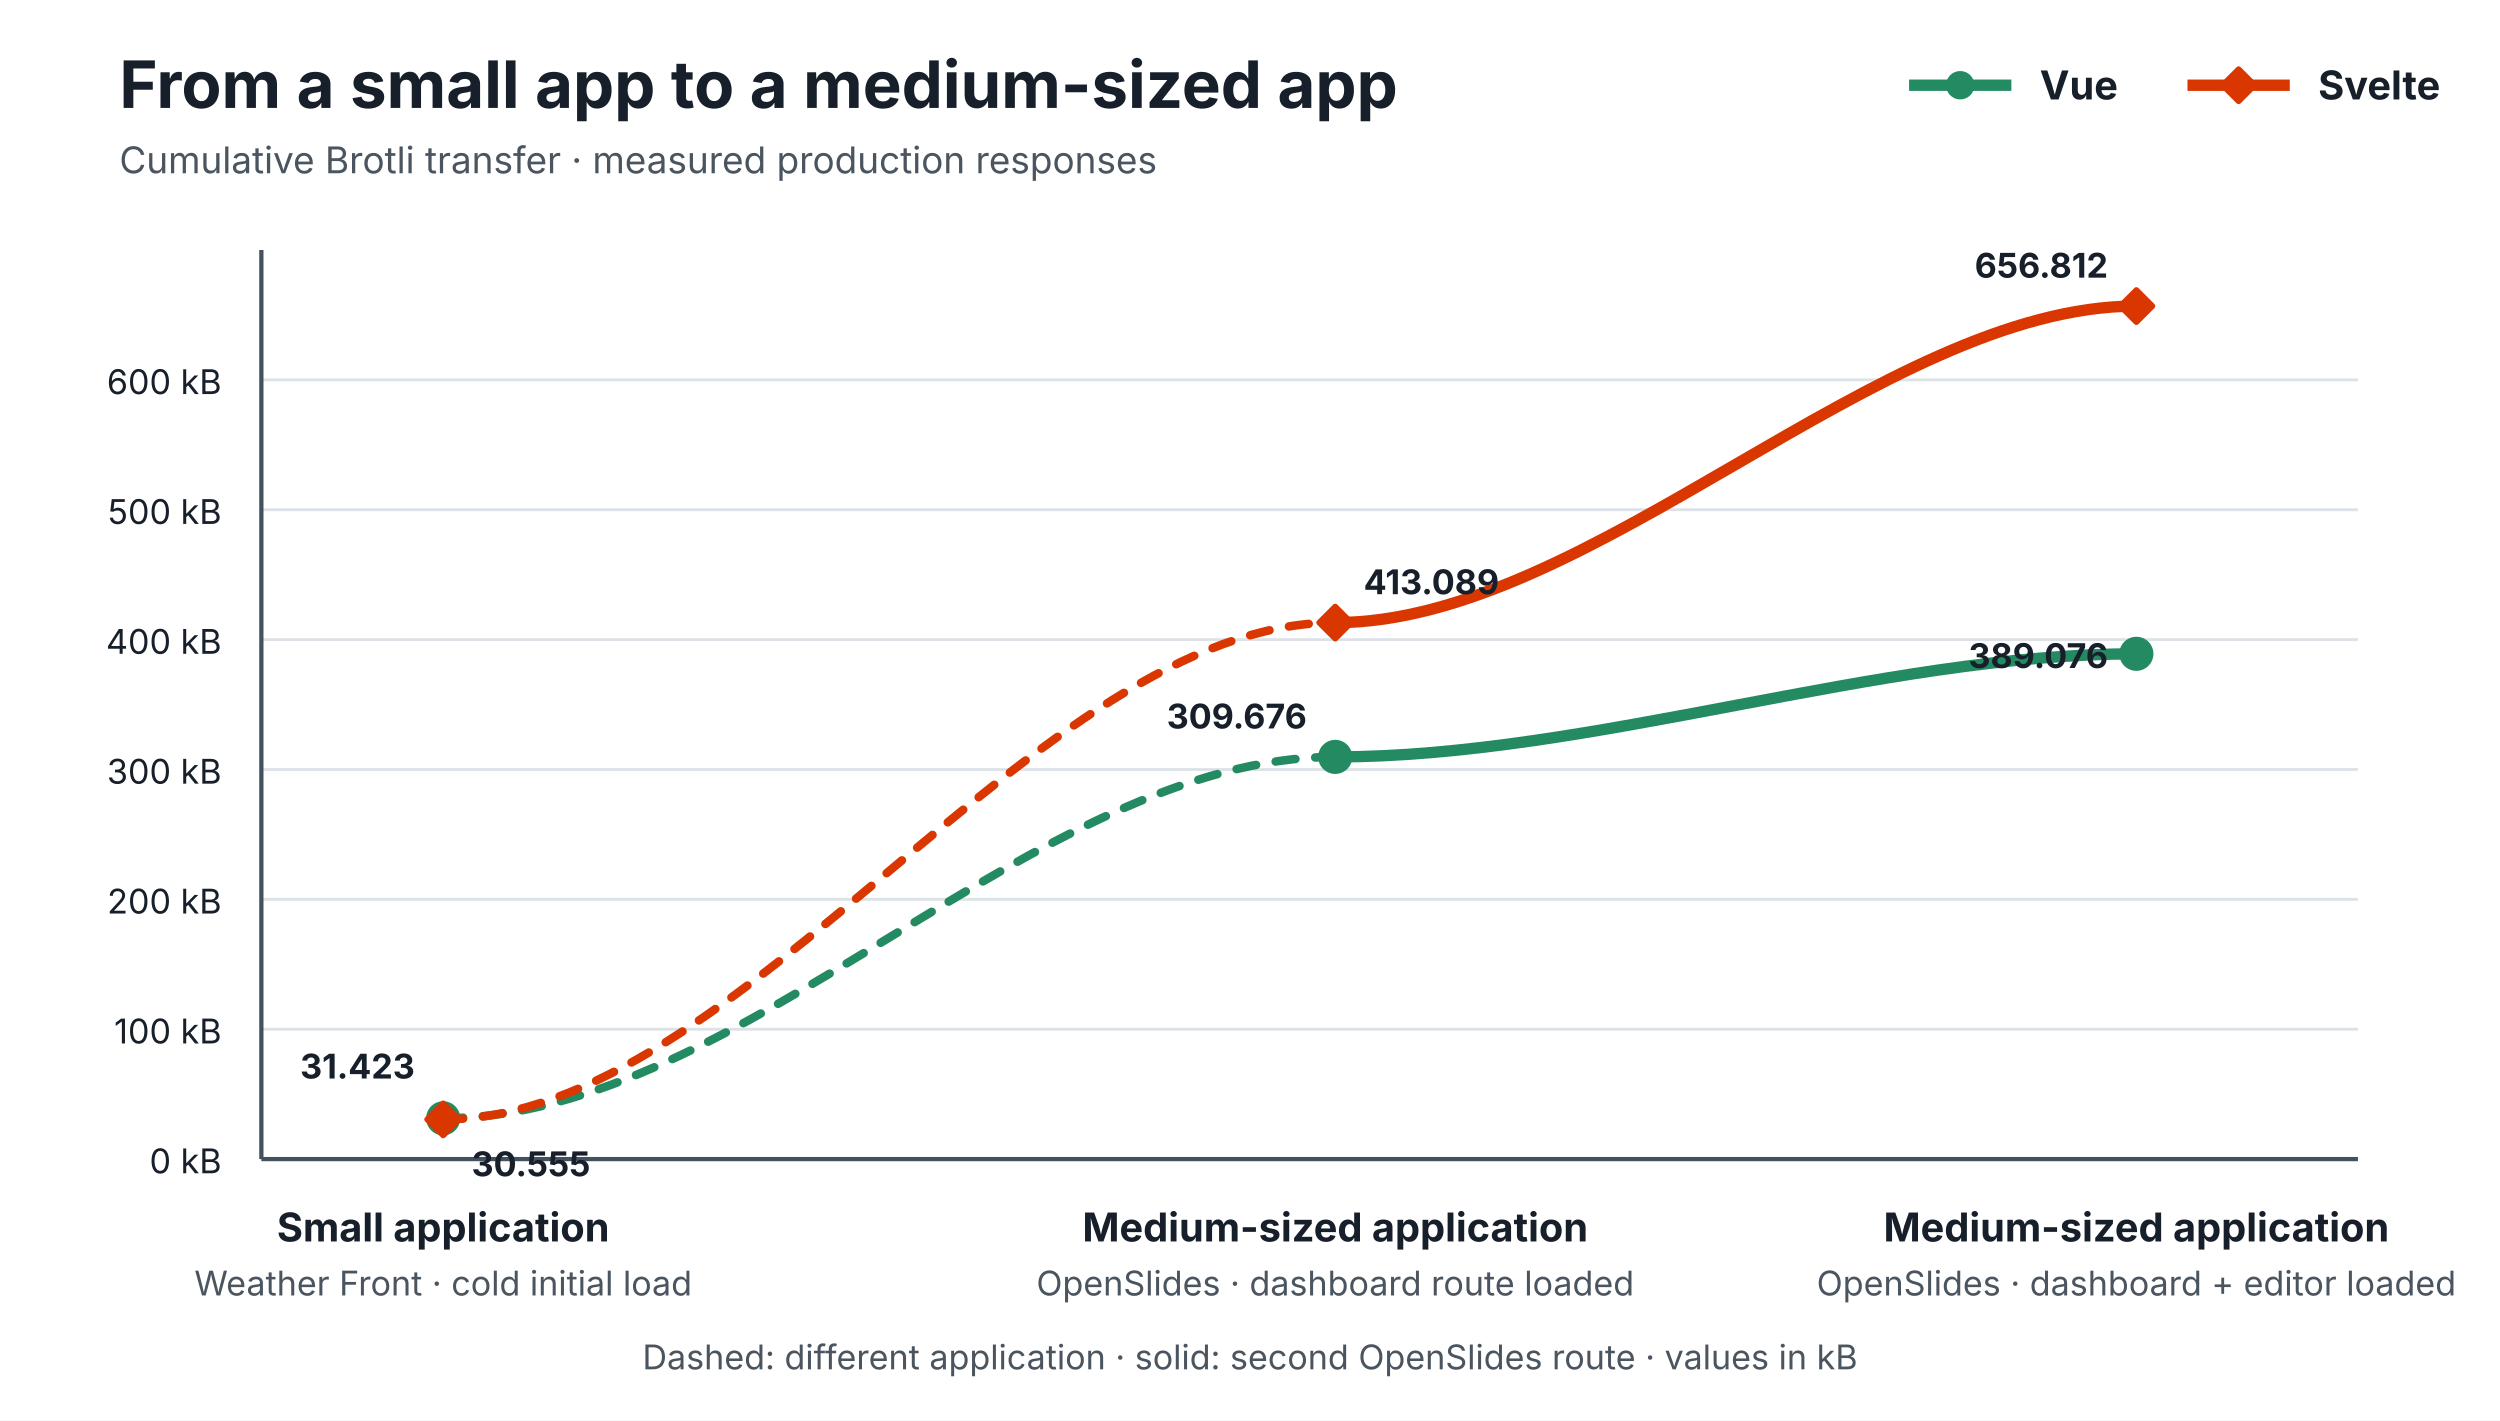
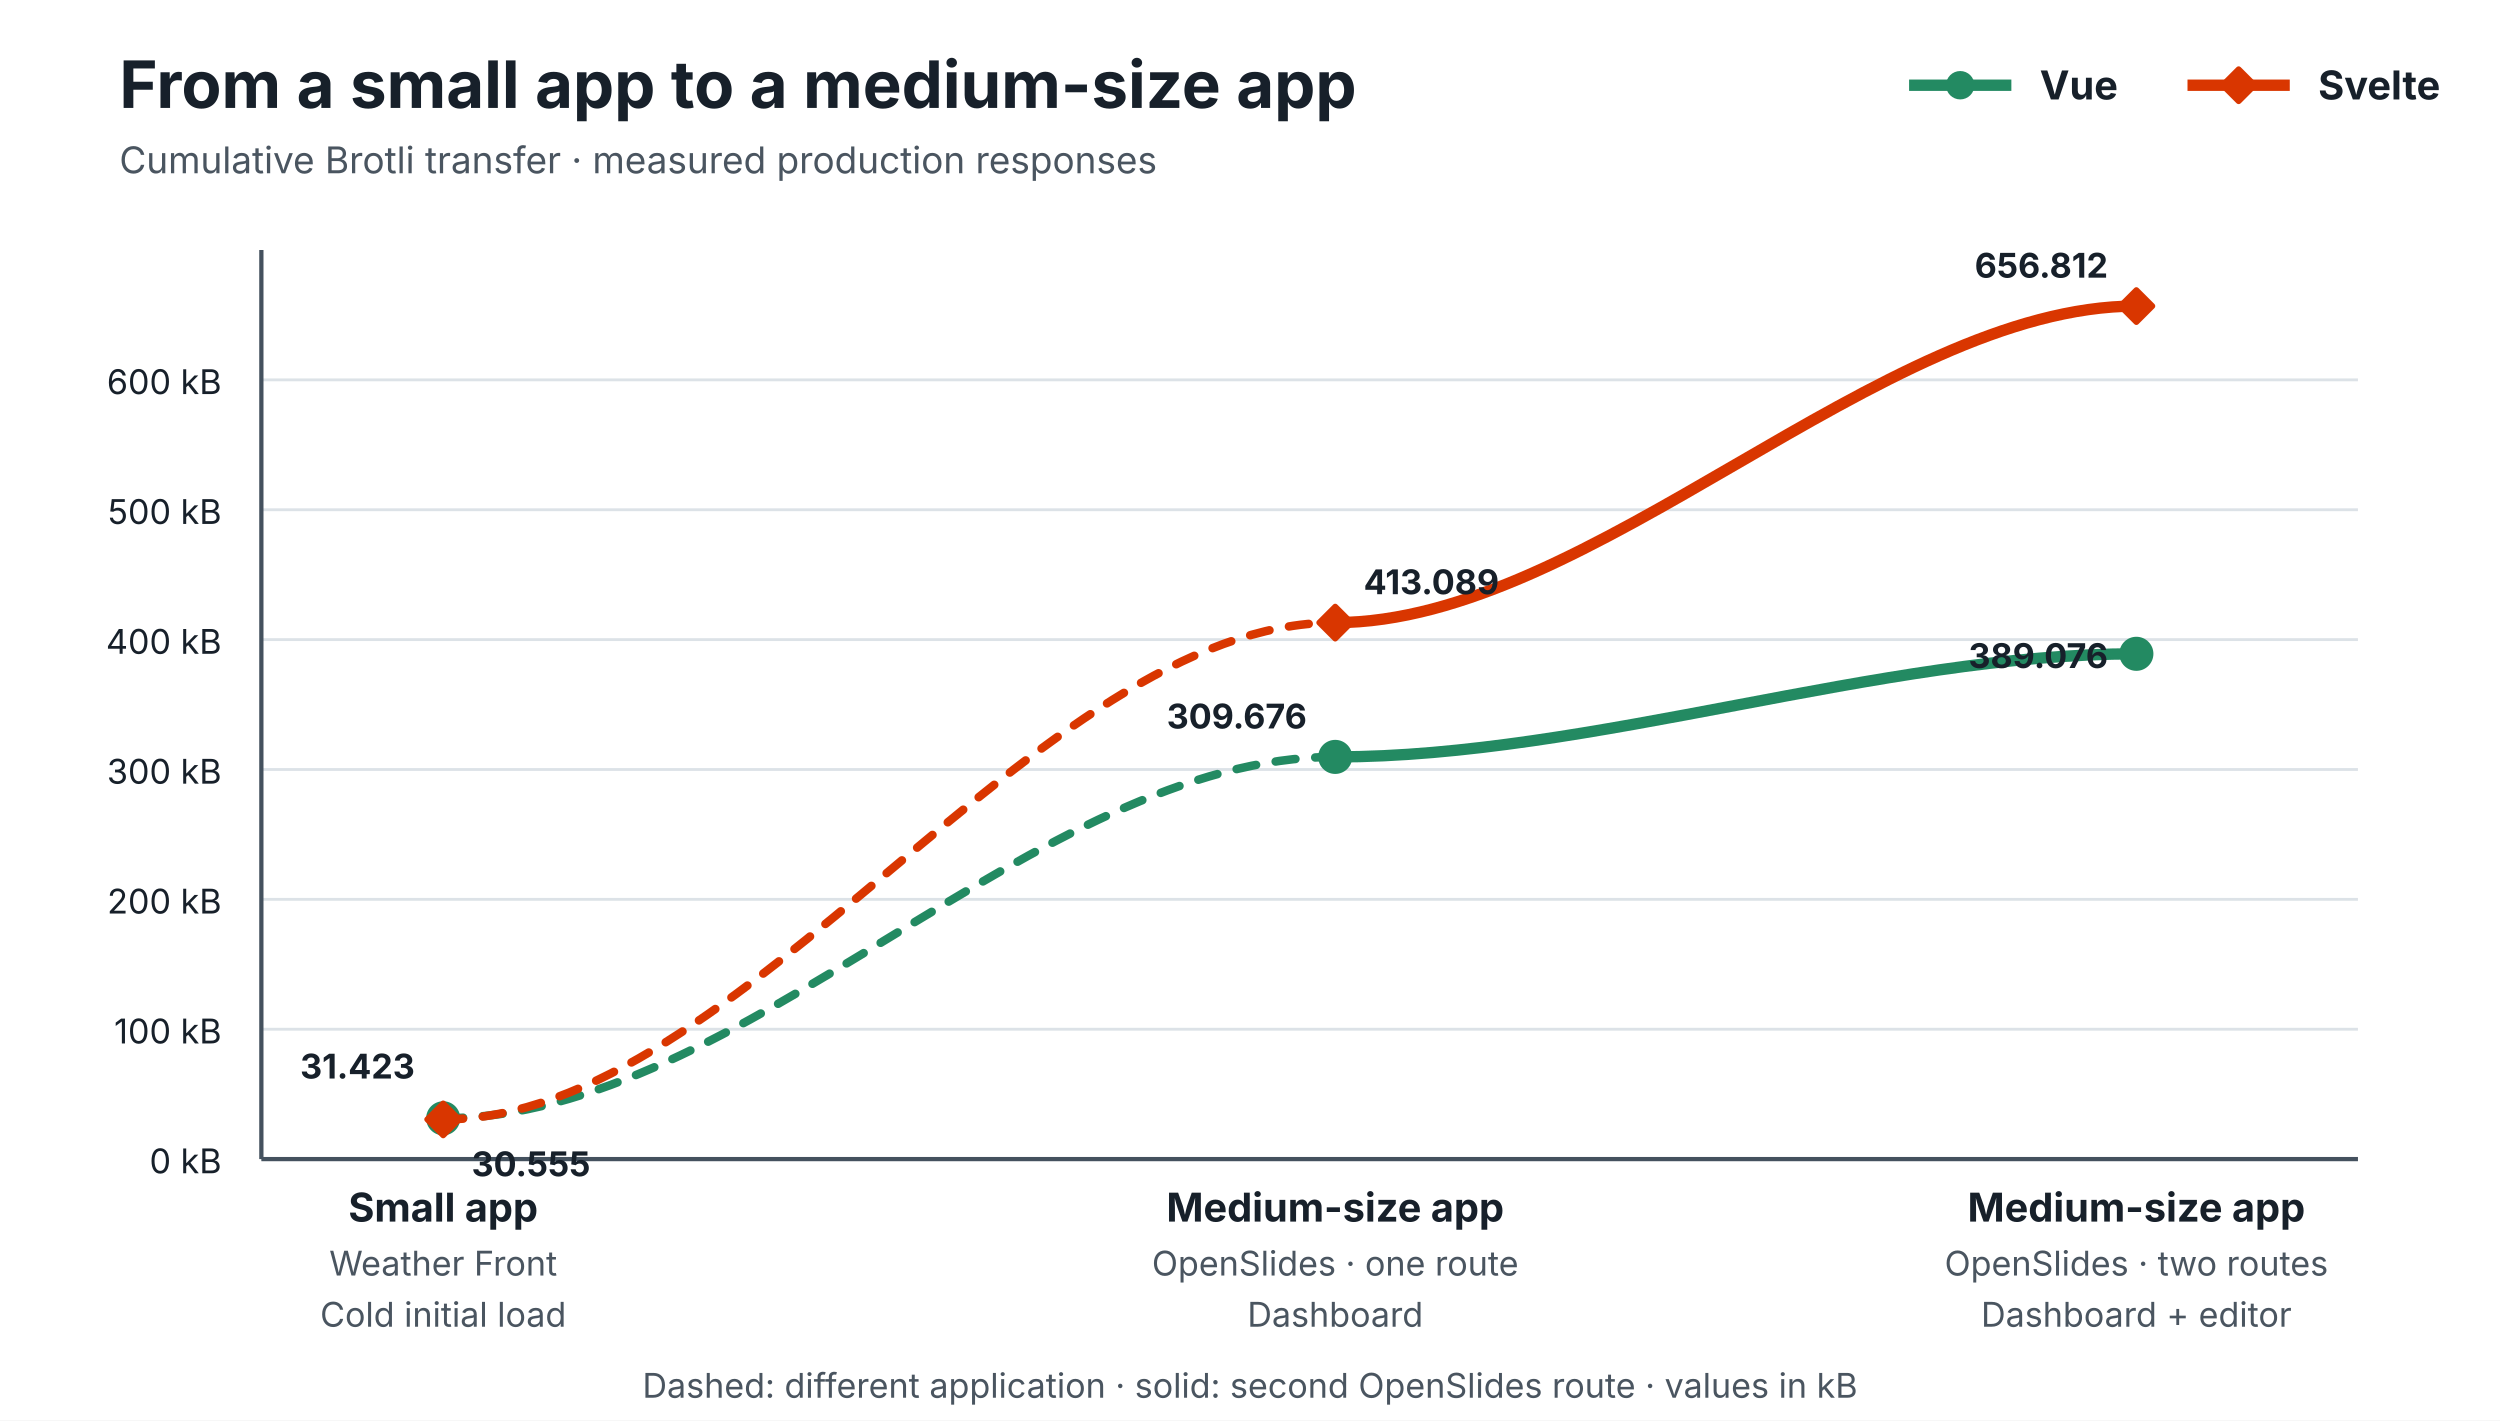
<svg xmlns="http://www.w3.org/2000/svg" width="880" height="500" viewBox="0 0 880 500" role="img" aria-labelledby="title description">
  <style>
    text { font-family: ui-sans-serif, system-ui, -apple-system, BlinkMacSystemFont, "Segoe UI", sans-serif; fill: #17202a; }
    .title { font-size: 23px; font-weight: 700; }
    .subtitle { font-size: 13px; fill: #4a5560; }
    .axis { stroke: #44515e; stroke-width: 1.5; }
    .grid { stroke: #dce2e7; stroke-width: 1; }
    .tick { font-size: 12px; }
    .label { font-size: 14px; font-weight: 650; }
    .detail { font-size: 12px; fill: #4a5560; }
    .value { font-size: 12px; font-weight: 700; }
    .legend { font-size: 14px; font-weight: 650; }
  </style>
  <rect width="880" height="500" fill="#ffffff" />
-   <text x="42" y="38" class="title">From a small app to a medium-sized app</text>
+   <text x="42" y="38" class="title">From a small app to a medium-size app</text>
  <text x="42" y="61" class="subtitle">Cumulative Brotli transfer · measured production responses</text>
  <line x1="672" y1="30" x2="708" y2="30" stroke="#238a62" stroke-width="4" />
  <circle cx="690" cy="30" r="5" fill="#238a62" />
  <text x="718" y="35" class="legend">Vue</text>
  <line x1="770" y1="30" x2="806" y2="30" stroke="#d93600" stroke-width="4" />
  <rect x="783" y="25" width="10" height="10" rx="1" fill="#d93600" transform="rotate(45 788 30)" />
  <text x="816" y="35" class="legend">Svelte</text>
  <line x1="92" y1="408" x2="830" y2="408" class="grid" />
  <text x="78" y="413" text-anchor="end" class="tick">0 kB</text>
  <line x1="92" y1="362.29" x2="830" y2="362.29" class="grid" />
  <text x="78" y="367.29" text-anchor="end" class="tick">100 kB</text>
  <line x1="92" y1="316.57" x2="830" y2="316.57" class="grid" />
  <text x="78" y="321.57" text-anchor="end" class="tick">200 kB</text>
  <line x1="92" y1="270.86" x2="830" y2="270.86" class="grid" />
  <text x="78" y="275.86" text-anchor="end" class="tick">300 kB</text>
  <line x1="92" y1="225.14" x2="830" y2="225.14" class="grid" />
  <text x="78" y="230.14" text-anchor="end" class="tick">400 kB</text>
  <line x1="92" y1="179.43" x2="830" y2="179.43" class="grid" />
  <text x="78" y="184.43" text-anchor="end" class="tick">500 kB</text>
  <line x1="92" y1="133.71" x2="830" y2="133.71" class="grid" />
  <text x="78" y="138.71" text-anchor="end" class="tick">600 kB</text>
  <line x1="92" y1="88" x2="92" y2="408" class="axis" />
  <line x1="92" y1="408" x2="830" y2="408" class="axis" />
  <path d="M 156 393.64 C 261 393.64, 365 266.43, 470 266.43" fill="none" stroke="#238a62" stroke-width="3" stroke-dasharray="7 7" stroke-linecap="round" />
  <path d="M 470 266.43 C 560 266.43, 662 230.14, 752 230.14" fill="none" stroke="#238a62" stroke-width="4" stroke-linecap="round" />
  <circle cx="156" cy="393.64" r="6" fill="#238a62" />
  <circle cx="470" cy="266.43" r="6" fill="#238a62" />
  <circle cx="752" cy="230.14" r="6" fill="#238a62" />
  <path d="M 156 394.03 C 261 394.03, 365 219.16, 470 219.16" fill="none" stroke="#d93600" stroke-width="3" stroke-dasharray="7 7" stroke-linecap="round" />
  <path d="M 470 219.16 C 560 219.16, 662 107.74, 752 107.74" fill="none" stroke="#d93600" stroke-width="4" stroke-linecap="round" />
  <rect x="151" y="389.03" width="10" height="10" rx="1" fill="#d93600" transform="rotate(45 156 394.03)" />
  <rect x="465" y="214.16" width="10" height="10" rx="1" fill="#d93600" transform="rotate(45 470 219.16)" />
  <rect x="747" y="102.74" width="10" height="10" rx="1" fill="#d93600" transform="rotate(45 752 107.74)" />
  <text x="146" y="379.64" text-anchor="end" class="value">31.423</text>
  <text x="166" y="414.03" class="value">30.555</text>
  <text x="460" y="256.43" text-anchor="end" class="value">309.676</text>
  <text x="480" y="209.16" class="value">413.089</text>
  <text x="742" y="235.14" text-anchor="end" class="value">389.076</text>
  <text x="742" y="97.74" text-anchor="end" class="value">656.812</text>
-   <text x="156" y="437" text-anchor="middle" class="label">Small application</text>
-   <text x="156" y="456" text-anchor="middle" class="detail">Weather Front · cold initial load</text>
-   <text x="470" y="437" text-anchor="middle" class="label">Medium-sized application</text>
-   <text x="470" y="456" text-anchor="middle" class="detail">OpenSlides · dashboard route loaded</text>
-   <text x="752" y="437" text-anchor="middle" class="label">Medium-sized application</text>
-   <text x="752" y="456" text-anchor="middle" class="detail">OpenSlides · dashboard + editor loaded</text>
-   <text x="440" y="482" text-anchor="middle" class="detail">Dashed: different application · solid: second OpenSlides route · values in kB</text>
+   <text x="156" y="430" text-anchor="middle" class="label">Small app</text>
+   <text x="156" y="449" text-anchor="middle" class="detail">Weather Front</text>
+   <text x="156" y="467" text-anchor="middle" class="detail">Cold initial load</text>
+   <text x="470" y="430" text-anchor="middle" class="label">Medium-size app</text>
+   <text x="470" y="449" text-anchor="middle" class="detail">OpenSlides · one route</text>
+   <text x="470" y="467" text-anchor="middle" class="detail">Dashboard</text>
+   <text x="752" y="430" text-anchor="middle" class="label">Medium-size app</text>
+   <text x="752" y="449" text-anchor="middle" class="detail">OpenSlides · two routes</text>
+   <text x="752" y="467" text-anchor="middle" class="detail">Dashboard + editor</text>
+   <text x="440" y="492" text-anchor="middle" class="detail">Dashed: different application · solid: second OpenSlides route · values in kB</text>
</svg>
